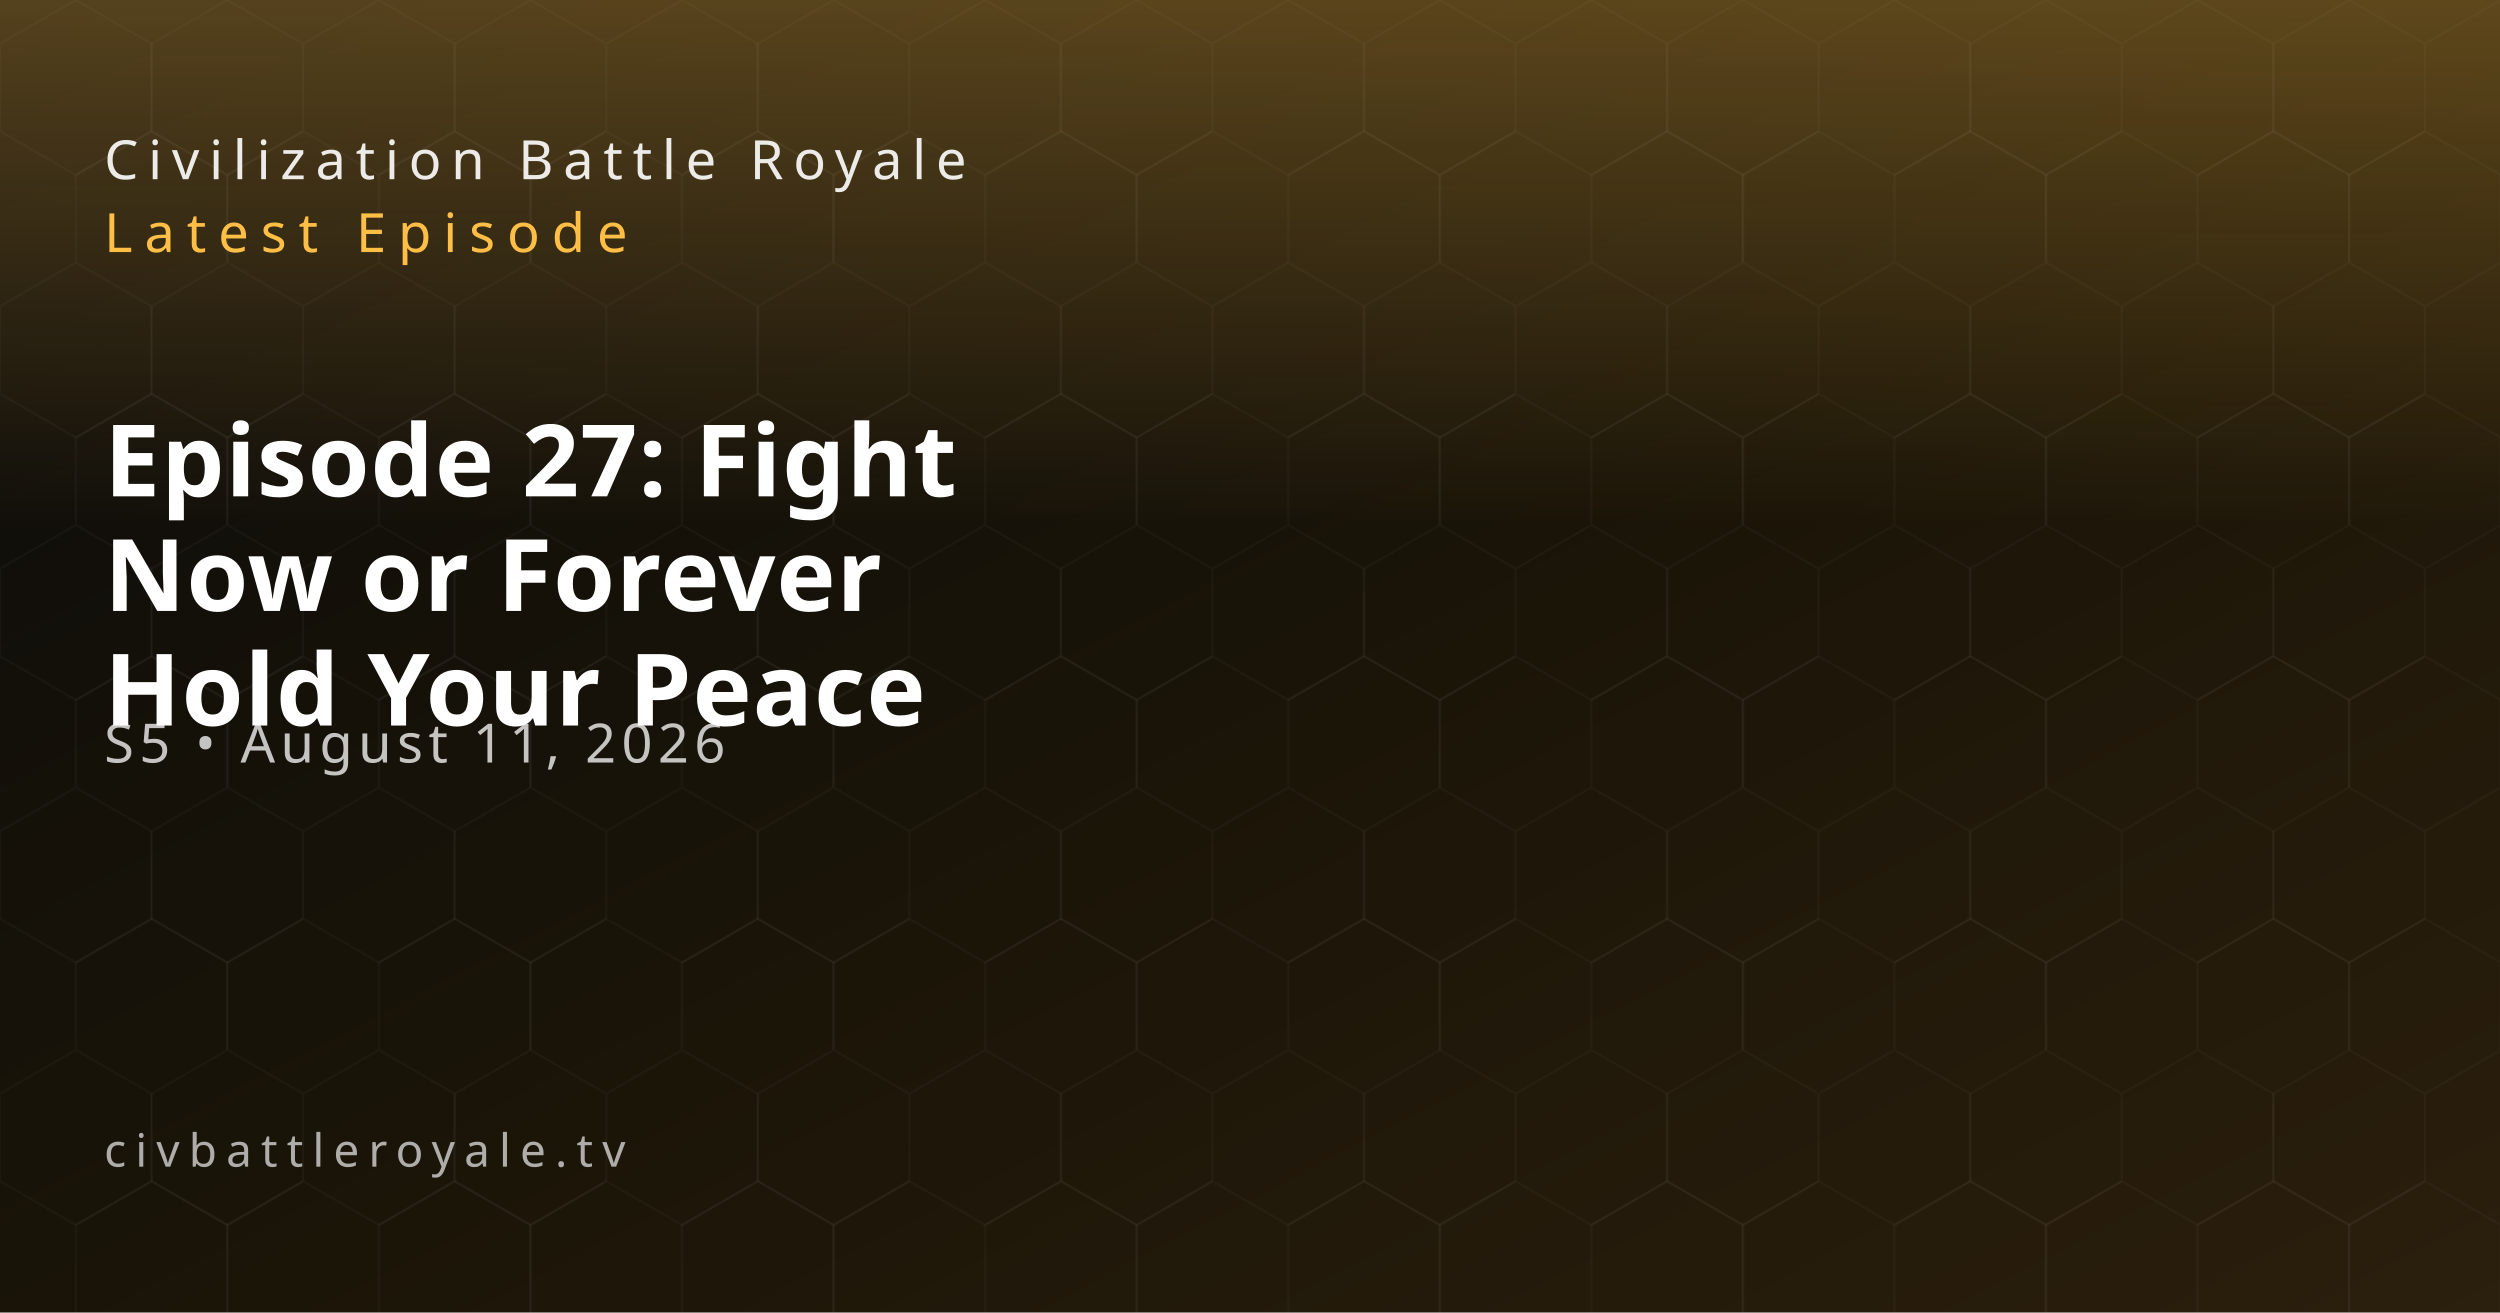
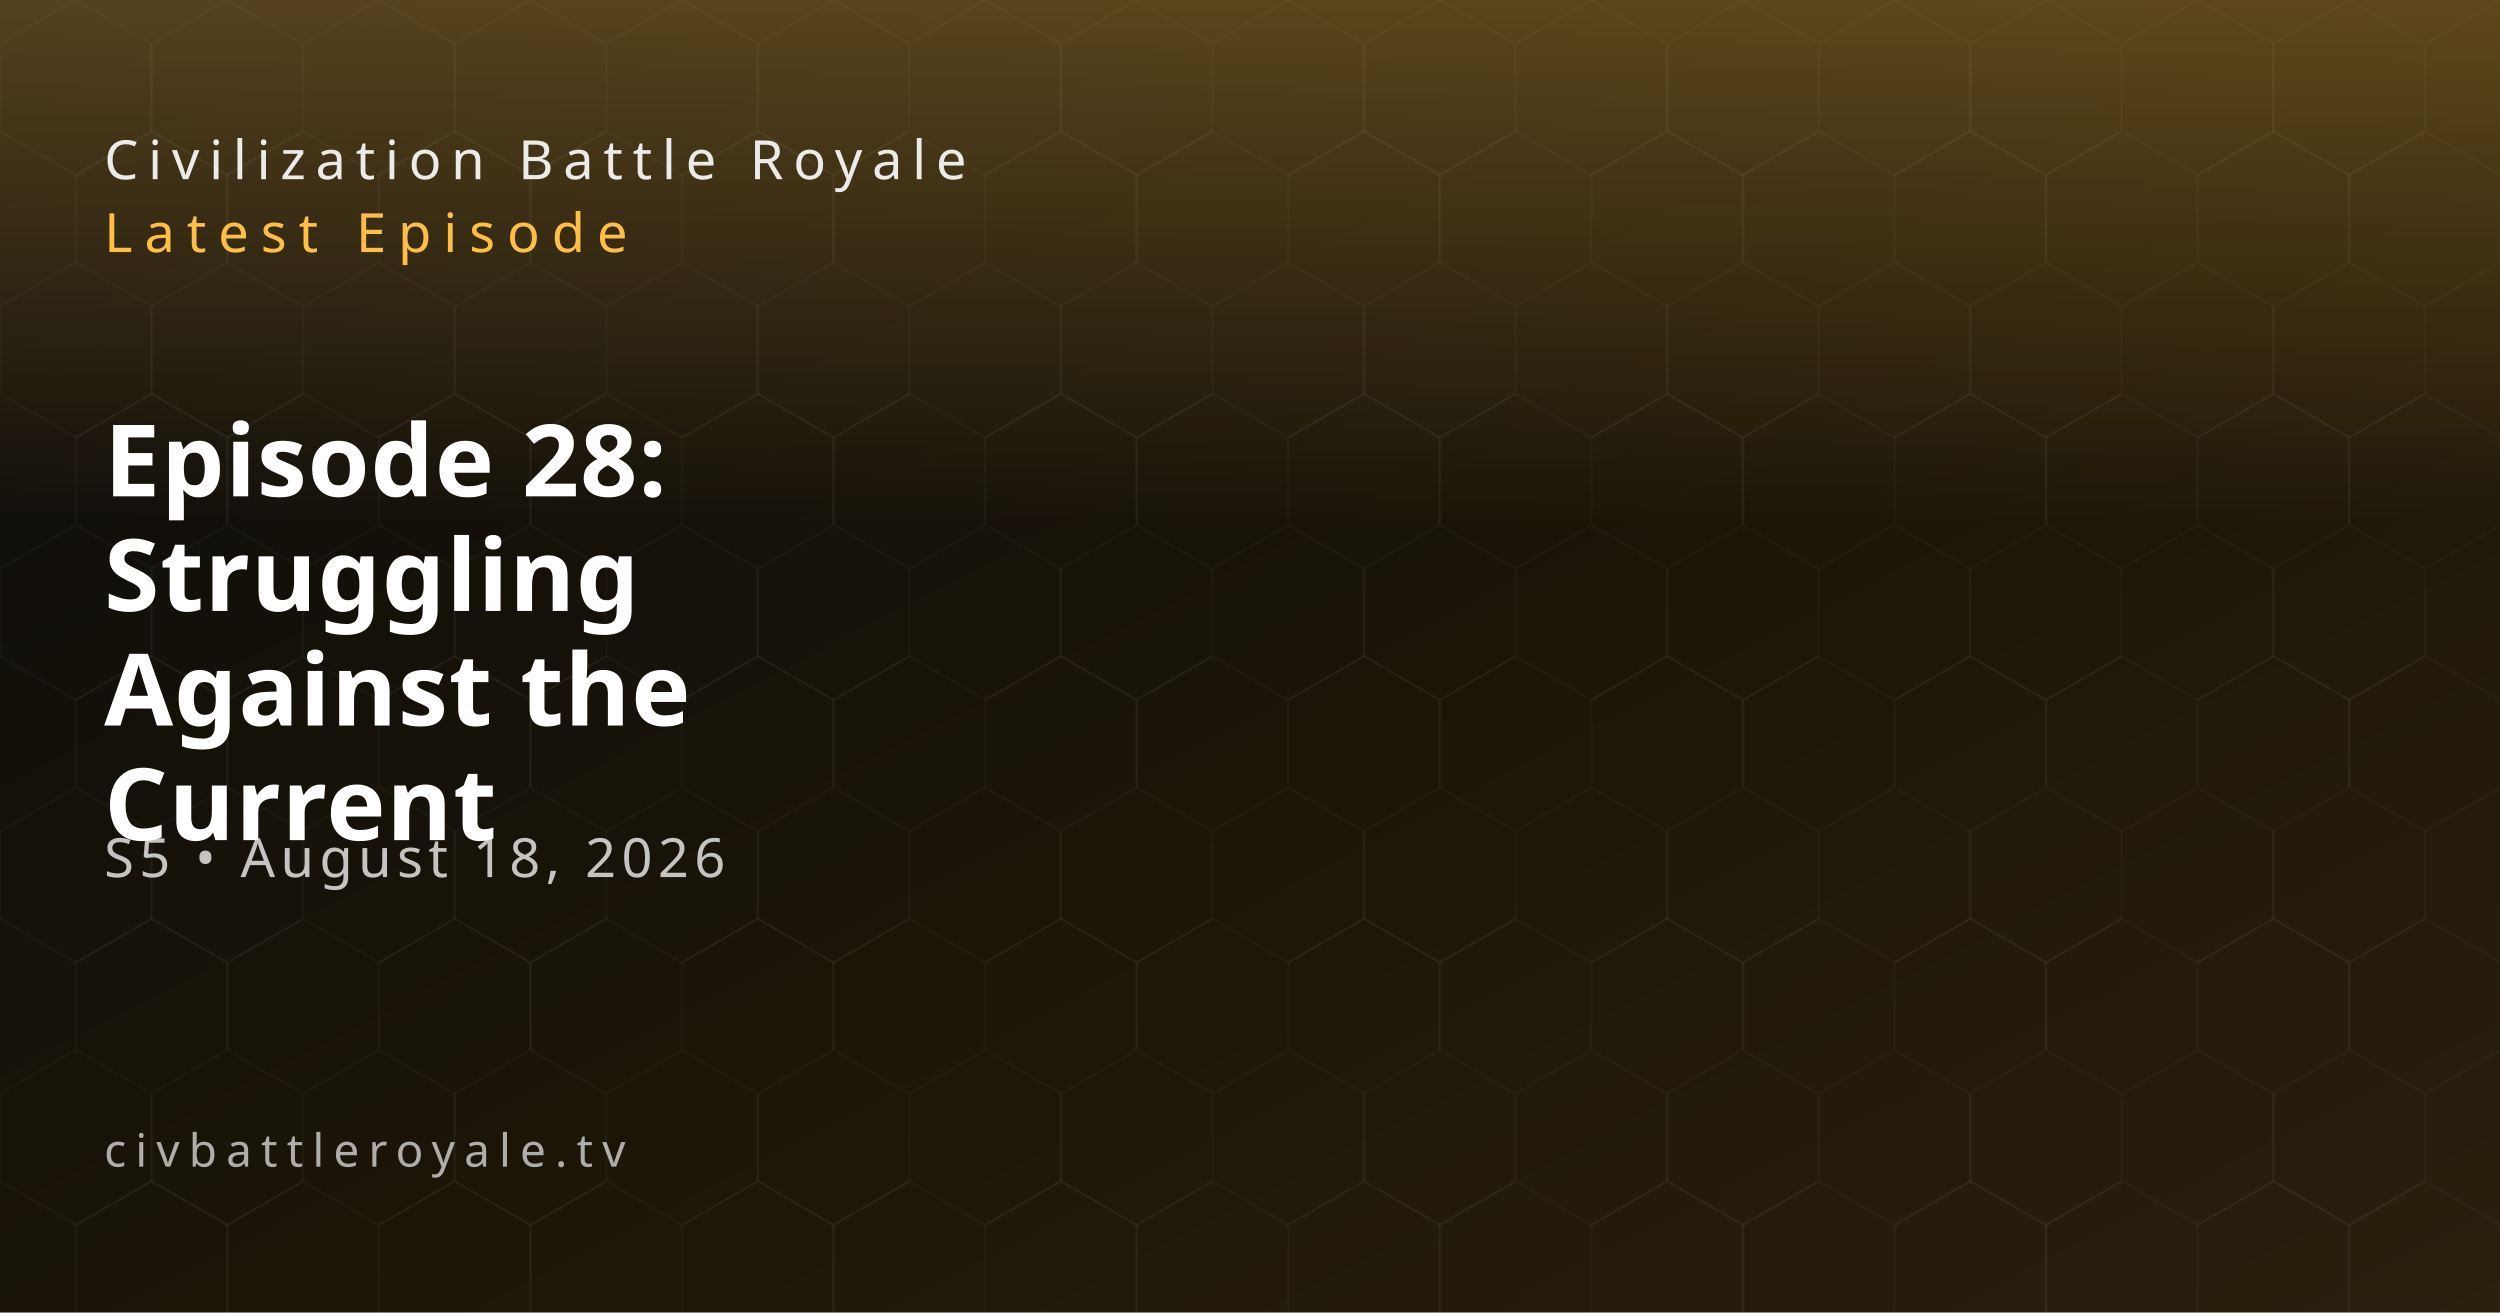
<svg xmlns="http://www.w3.org/2000/svg" width="1200" height="630" viewBox="0 0 1200 630" role="img" aria-label="Civilization Battle Royale — Latest Episode">
  <defs>
    <linearGradient id="bg" x1="0" y1="0" x2="1" y2="1">
      <stop offset="0%" stop-color="#0b0b0b" />
      <stop offset="55%" stop-color="#1b1508" />
      <stop offset="100%" stop-color="#2b1f0d" />
    </linearGradient>
    <linearGradient id="glow" x1="0" y1="0" x2="0" y2="1">
      <stop offset="0%" stop-color="rgba(255,191,70,0.3)" />
      <stop offset="80%" stop-color="rgba(255,191,70,0)" />
    </linearGradient>
    <linearGradient id="imageOverlay" x1="0" y1="0" x2="1" y2="1">
      <stop offset="0%" stop-color="rgba(0,0,0,0.25)" />
      <stop offset="100%" stop-color="rgba(0,0,0,0.55)" />
    </linearGradient>
    <filter id="shadow" x="-20%" y="-20%" width="140%" height="140%">
      <feDropShadow dx="0" dy="12" stdDeviation="18" flood-color="rgba(0,0,0,0.55)" />
    </filter>
    <clipPath id="imageClip">
      <rect x="510" y="55" width="640" height="520" rx="28" ry="28" />
    </clipPath>
    <pattern id="grid" width="145.492" height="126.000" patternUnits="userSpaceOnUse">
      <path d="M36.373 0.000 L72.746 21.000 L72.746 63.000 L36.373 84.000 L0.000 63.000 L0.000 21.000 Z" fill="none" stroke="rgba(255,255,255,0.05)" stroke-width="1" />
      <path d="M109.119 0.000 L145.492 21.000 L145.492 63.000 L109.119 84.000 L72.746 63.000 L72.746 21.000 Z" fill="none" stroke="rgba(255,255,255,0.05)" stroke-width="1" />
      <path d="M72.746 63.000 L109.119 84.000 L109.119 126.000 L72.746 147.000 L36.373 126.000 L36.373 84.000 Z" fill="none" stroke="rgba(255,255,255,0.05)" stroke-width="1" />
      <path d="M145.492 63.000 L181.865 84.000 L181.865 126.000 L145.492 147.000 L109.119 126.000 L109.119 84.000 Z" fill="none" stroke="rgba(255,255,255,0.05)" stroke-width="1" />
    </pattern>
  </defs>
  <style>
    
    .title {
      font-family: "Teko","Teko","Impact",sans-serif;
      font-size: 48px;
      font-weight: 600;
      letter-spacing: 0.01em;
      line-height: 1.2;
      fill: #ffffff;
    }
    .kicker {
      font-family: "Teko","Teko","Impact",sans-serif;
      font-size: 26px;
      text-transform: uppercase;
      letter-spacing: 0.22em;
      fill: #ffbf46;
    }
    .meta {
      font-family: "Teko","Teko","Impact",sans-serif;
      font-size: 26px;
      fill: rgba(255,255,255,0.75);
      letter-spacing: 0.1em;
      text-transform: uppercase;
    }
    .site {
      font-family: "Teko","Teko","Impact",sans-serif;
      font-size: 22px;
      fill: rgba(255,255,255,0.65);
      letter-spacing: 0.2em;
      text-transform: uppercase;
    }
    .brand {
      font-family: "Teko","Teko","Impact",sans-serif;
      font-size: 26px;
      letter-spacing: 0.18em;
      fill: rgba(255,255,255,0.9);
      text-transform: uppercase;
    }
  </style>
  <rect width="100%" height="100%" fill="url(#bg)" />
  <rect width="100%" height="100%" fill="url(#grid)" opacity="0.6" />
  <rect x="0" y="0" width="100%" height="315" fill="url(#glow)" />
  <text class="brand" x="50" y="86">Civilization Battle Royale</text>
  <text class="kicker" x="50" y="121">Latest Episode</text>
  <text class="title" x="50" y="201" dominant-baseline="hanging">
-     <tspan x="50" dy="0">Episode 27: Fight</tspan>
-     <tspan x="50" dy="55">Now or Forever</tspan>
-     <tspan x="50" dy="55">Hold Your Peace</tspan>
+     <tspan x="50" dy="0">Episode 28:</tspan>
+     <tspan x="50" dy="55">Struggling</tspan>
+     <tspan x="50" dy="55">Against the</tspan>
+     <tspan x="50" dy="55">Current</tspan>
  </text>
-   <text class="meta" x="50" y="366">S5 • August 11, 2026</text>
+   <text class="meta" x="50" y="421">S5 • August 18, 2026</text>
  <text class="site" x="50" y="560">civbattleroyale.tv</text>
</svg>
